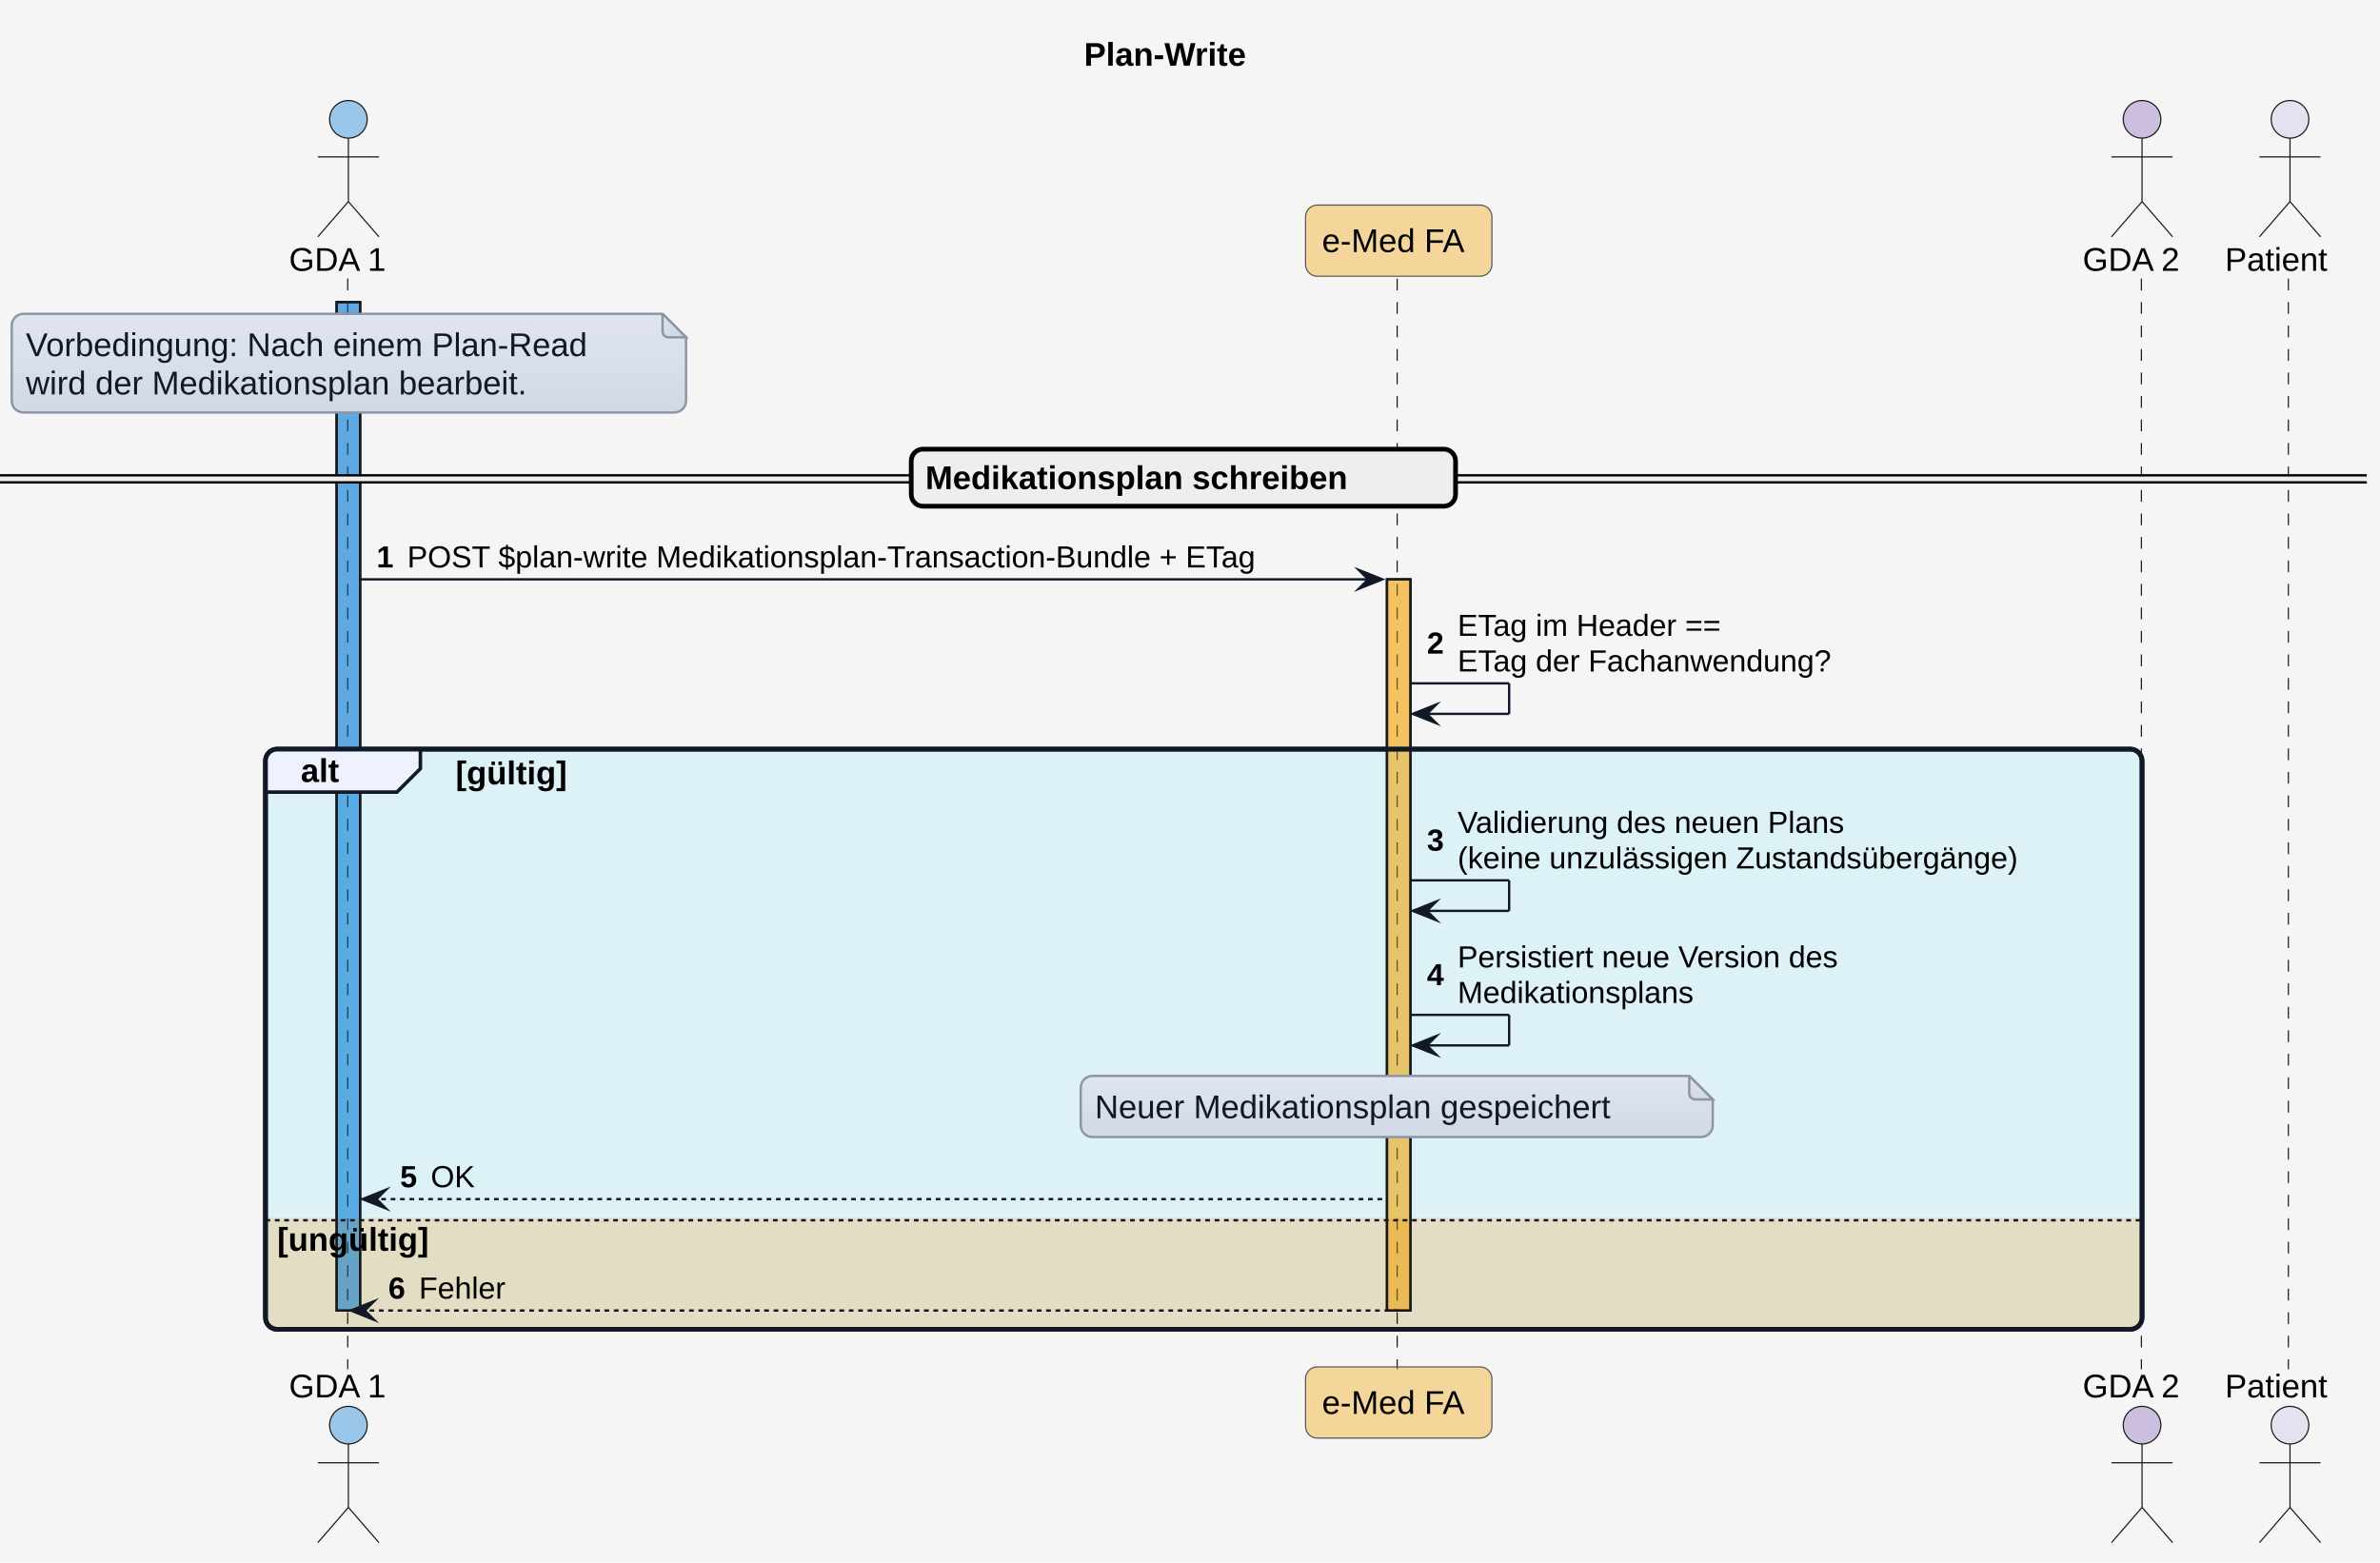
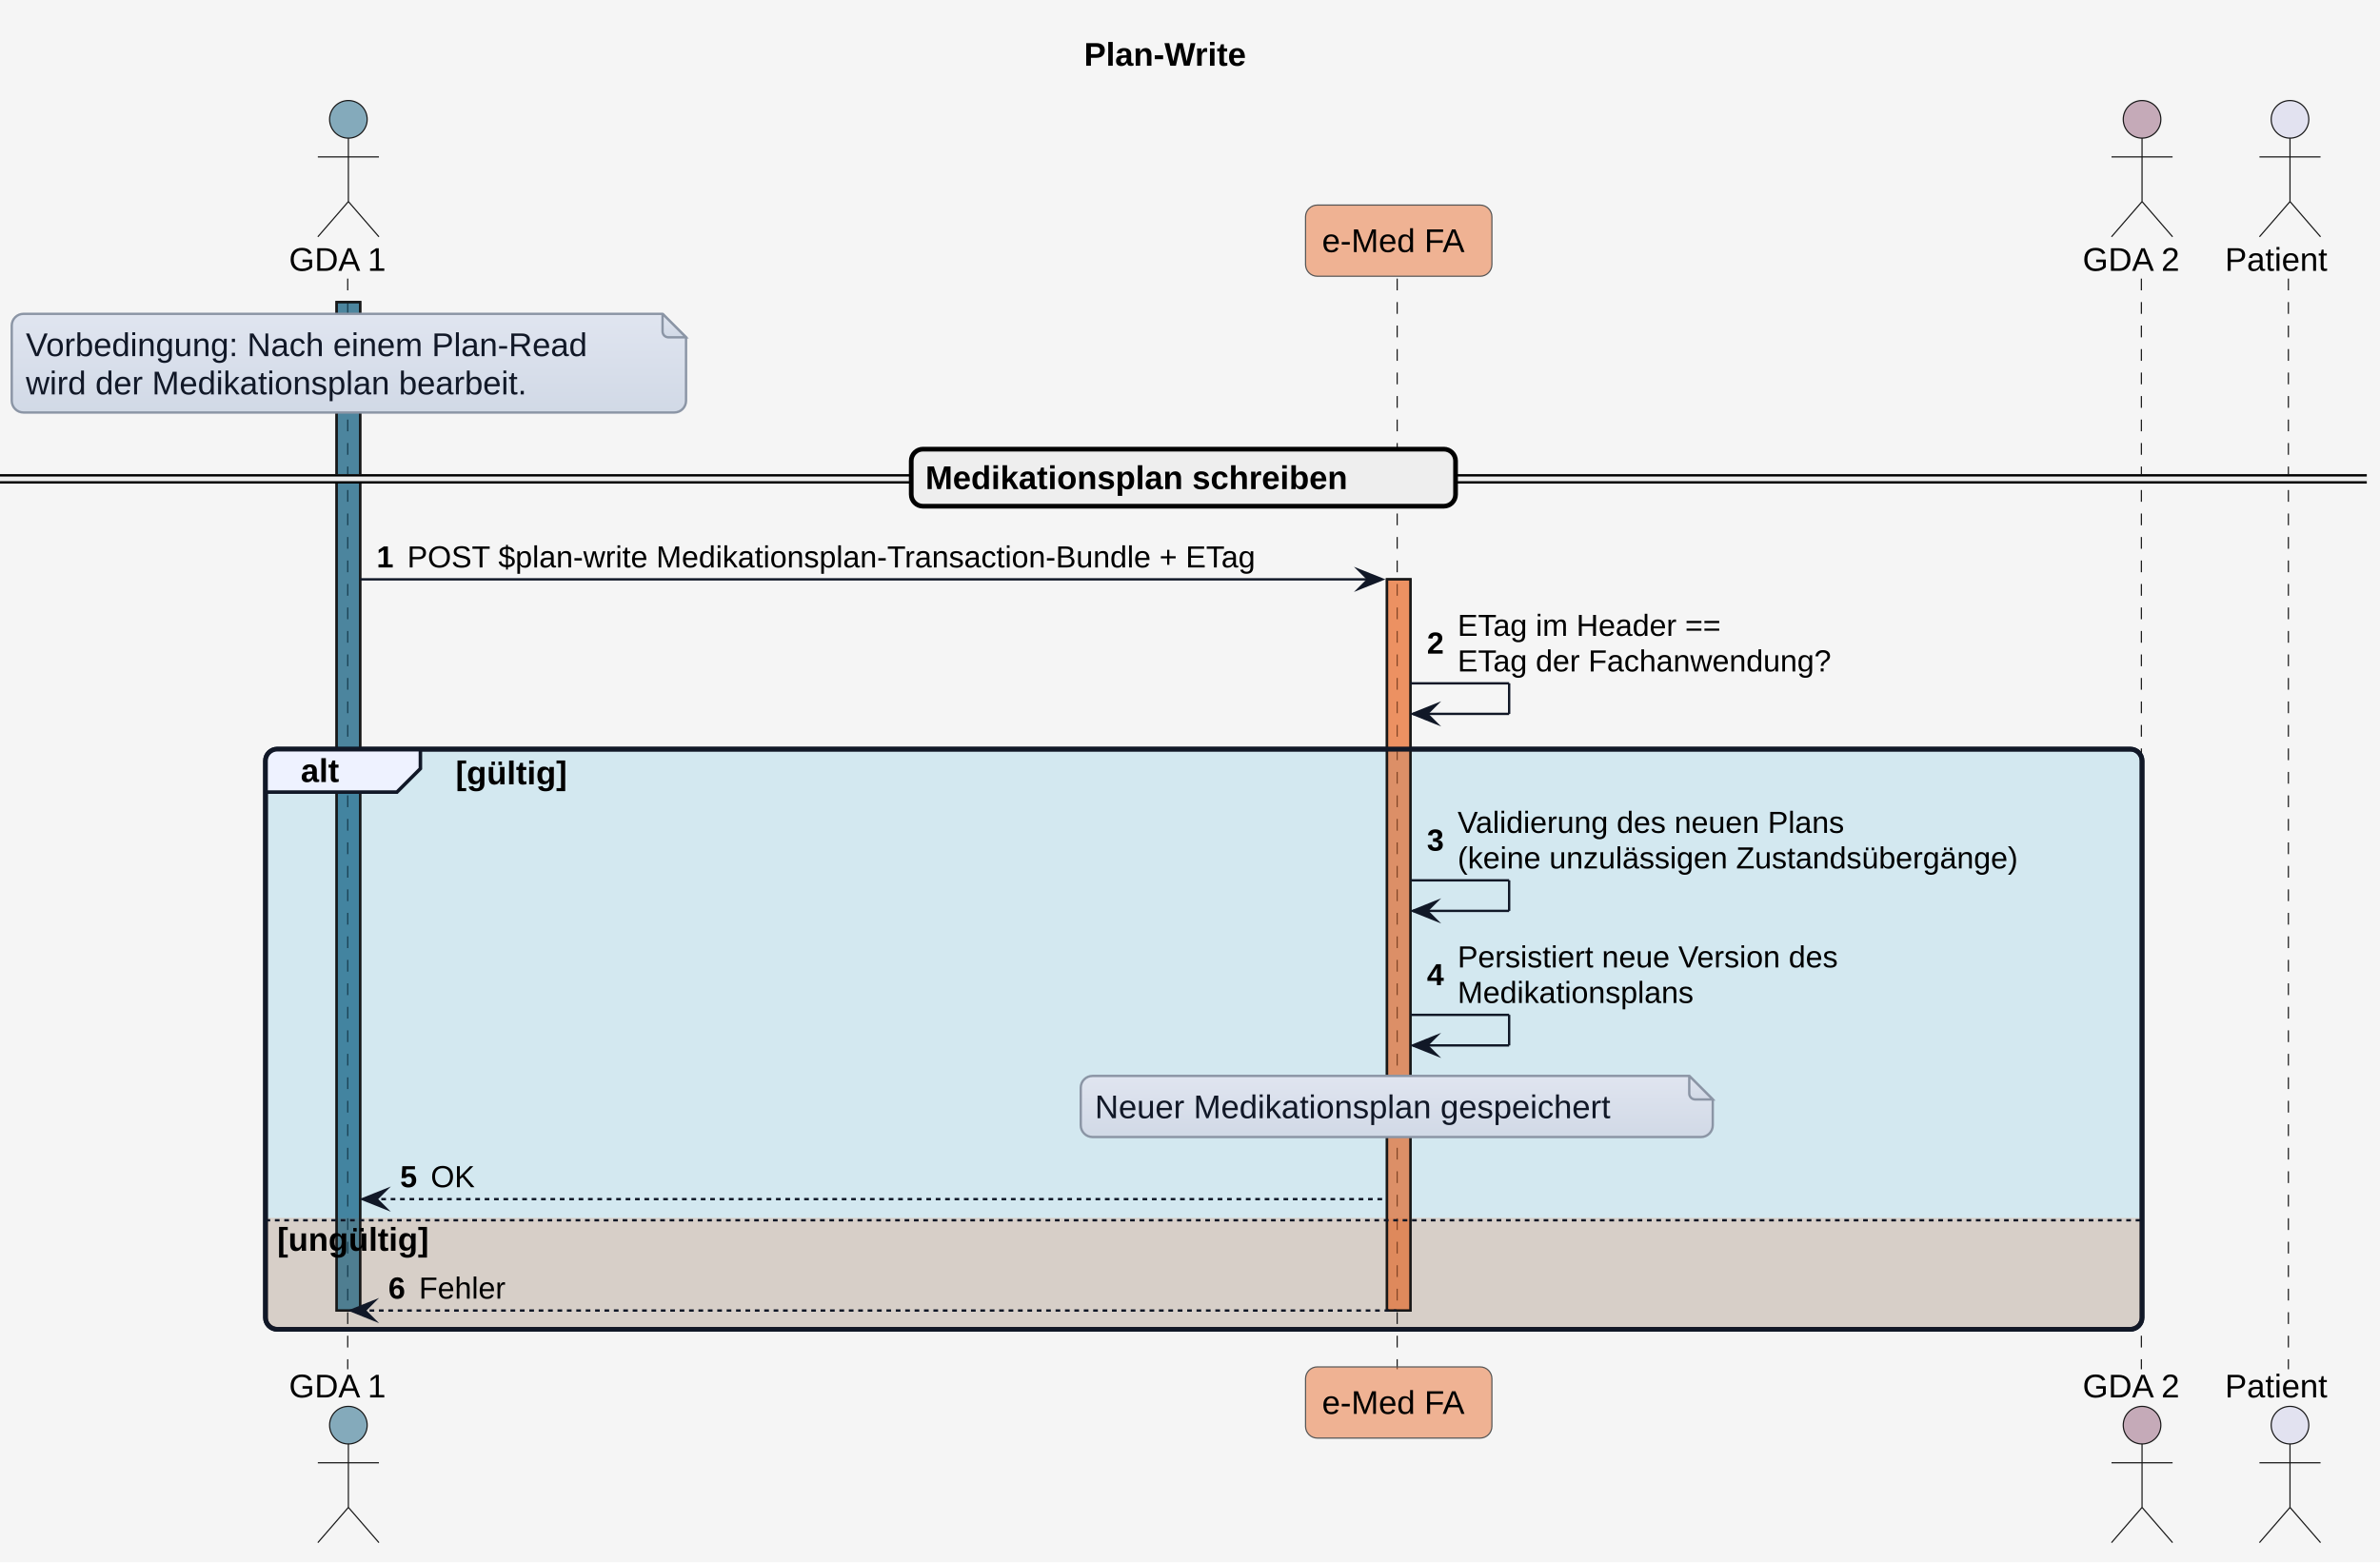
<svg xmlns="http://www.w3.org/2000/svg" contentStyleType="text/css" data-diagram-type="SEQUENCE" height="665px" preserveAspectRatio="none" style="width:1013px;height:665px;background:#F5F5F5;" version="1.1" viewBox="0 0 1013 665" width="1013px" zoomAndPan="magnify">
  <defs>
-     <linearGradient id="g1hadj7pcxk6o50" x1="50%" x2="50%" y1="0%" y2="100%">
+     <linearGradient id="g14u8reg2ihja70" x1="50%" x2="50%" y1="0%" y2="100%">
      <stop offset="0%" stop-color="#E0E5F0" />
      <stop offset="100%" stop-color="#D1D9E6" />
    </linearGradient>
  </defs>
  <g>
    <rect fill="#F5F5F5" height="665" style="stroke:none;stroke-width:1;" width="1013" x="0" y="0" />
    <g class="title" data-source-line="1">
      <text fill="#000000" font-family="'Arial'" font-size="14" font-weight="700" lengthAdjust="spacing" textLength="83.617" x="461.381" y="27.995">Plan-Write</text>
    </g>
    <g>
-       <rect fill="#0078D4" fill-opacity="0.376" height="429.273" style="stroke:#181818;stroke-width:1;" width="10" x="143.282" y="128.594" />
+       <rect fill="#156082" fill-opacity="0.502" height="429.273" style="stroke:#181818;stroke-width:1;" width="10" x="143.282" y="128.594" />
    </g>
    <g>
-       <rect fill="#F5A403" fill-opacity="0.376" height="311.25" style="stroke:#181818;stroke-width:1;" width="10" x="590.339" y="246.617" />
+       <rect fill="#E97132" fill-opacity="0.502" height="311.25" style="stroke:#181818;stroke-width:1;" width="10" x="590.339" y="246.617" />
    </g>
-     <rect fill="#50E6FF" fill-opacity="0.145" height="246.984" rx="5" ry="5" style="stroke:#111827;stroke-width:2;" width="798.722" x="113" y="318.883" />
-     <path d="M113,518.438 L911.722,518.438 L911.722,560.867 A5,5 0 0 1 906.722,565.867 L118,565.867 A5,5 0 0 1 113,560.867 L113,518.438" fill="#FF8C00" fill-opacity="0.208" style="stroke:none;stroke-width:1;" />
-     <g class="participant-lifeline" data-entity-uid="part1" data-qualified-name="GDA_1" data-source-line="50" id="part1-lifeline">
+     <rect fill="#0F9ED5" fill-opacity="0.145" height="246.984" rx="5" ry="5" style="stroke:#111827;stroke-width:2;" width="798.722" x="113" y="318.883" />
+     <path d="M113,518.438 L911.722,518.438 L911.722,560.867 A5,5 0 0 1 906.722,565.867 L118,565.867 A5,5 0 0 1 113,560.867 L113,518.438" fill="#E97132" fill-opacity="0.208" style="stroke:none;stroke-width:1;" />
+     <g class="participant-lifeline" data-entity-uid="part1" data-qualified-name="GDA_1" data-source-line="52" id="part1-lifeline">
      <g>
        <rect fill="#000000" fill-opacity="0" height="464.273" width="8" x="144.282" y="118.594" />
        <line style="stroke:#181818;stroke-width:0.5;stroke-dasharray:5,5;" x1="148" x2="148" y1="118.594" y2="582.867" />
      </g>
    </g>
-     <g class="participant-lifeline" data-entity-uid="part2" data-qualified-name="eMed_FA" data-source-line="51" id="part2-lifeline">
+     <g class="participant-lifeline" data-entity-uid="part2" data-qualified-name="eMed_FA" data-source-line="53" id="part2-lifeline">
      <g>
        <rect fill="#000000" fill-opacity="0" height="464.273" width="8" x="591.339" y="118.594" />
        <line style="stroke:#181818;stroke-width:0.5;stroke-dasharray:5,5;" x1="594.677" x2="594.677" y1="118.594" y2="582.867" />
      </g>
    </g>
-     <g class="participant-lifeline" data-entity-uid="part3" data-qualified-name="GDA_2" data-source-line="52" id="part3-lifeline">
+     <g class="participant-lifeline" data-entity-uid="part3" data-qualified-name="GDA_2" data-source-line="54" id="part3-lifeline">
      <g>
        <rect fill="#000000" fill-opacity="0" height="464.273" width="8" x="907.722" y="118.594" />
        <line style="stroke:#181818;stroke-width:0.5;stroke-dasharray:5,5;" x1="911.44" x2="911.44" y1="118.594" y2="582.867" />
      </g>
    </g>
-     <g class="participant-lifeline" data-entity-uid="part4" data-qualified-name="Patient" data-source-line="53" id="part4-lifeline">
+     <g class="participant-lifeline" data-entity-uid="part4" data-qualified-name="Patient" data-source-line="55" id="part4-lifeline">
      <g>
        <rect fill="#000000" fill-opacity="0" height="464.273" width="8" x="970.692" y="118.594" />
        <line style="stroke:#181818;stroke-width:0.5;stroke-dasharray:5,5;" x1="974.004" x2="974.004" y1="118.594" y2="582.867" />
      </g>
    </g>
-     <g class="participant participant-head" data-entity-uid="part1" data-qualified-name="GDA_1" data-source-line="50" id="part1-head">
+     <g class="participant participant-head" data-entity-uid="part1" data-qualified-name="GDA_1" data-source-line="52" id="part1-head">
      <text fill="#000000" font-family="'Arial'" font-size="14" lengthAdjust="spacing" textLength="44.563" x="123" y="115.292">GDA 1</text>
-       <ellipse cx="148.282" cy="50.797" fill="#0078D4" fill-opacity="0.376" rx="8" ry="8" style="stroke:#181818;stroke-width:0.5;" />
+       <ellipse cx="148.282" cy="50.797" fill="#156082" fill-opacity="0.502" rx="8" ry="8" style="stroke:#181818;stroke-width:0.5;" />
      <path d="M148.282,58.797 L148.282,85.797 M135.282,66.797 L161.282,66.797 M148.282,85.797 L135.282,100.797 M148.282,85.797 L161.282,100.797" fill="none" style="stroke:#181818;stroke-width:0.5;" />
    </g>
-     <g class="participant participant-tail" data-entity-uid="part1" data-qualified-name="GDA_1" data-source-line="50" id="part1-tail">
+     <g class="participant participant-tail" data-entity-uid="part1" data-qualified-name="GDA_1" data-source-line="52" id="part1-tail">
      <text fill="#000000" font-family="'Arial'" font-size="14" lengthAdjust="spacing" textLength="44.563" x="123" y="594.862">GDA 1</text>
-       <ellipse cx="148.282" cy="606.664" fill="#0078D4" fill-opacity="0.376" rx="8" ry="8" style="stroke:#181818;stroke-width:0.5;" />
+       <ellipse cx="148.282" cy="606.664" fill="#156082" fill-opacity="0.502" rx="8" ry="8" style="stroke:#181818;stroke-width:0.5;" />
      <path d="M148.282,614.664 L148.282,641.664 M135.282,622.664 L161.282,622.664 M148.282,641.664 L135.282,656.664 M148.282,641.664 L161.282,656.664" fill="none" style="stroke:#181818;stroke-width:0.5;" />
    </g>
-     <g class="participant participant-head" data-entity-uid="part2" data-qualified-name="eMed_FA" data-source-line="51" id="part2-head">
-       <rect fill="#F5A403" fill-opacity="0.376" height="30.297" rx="5" ry="5" style="stroke:#555555;stroke-width:0.5;" width="79.324" x="555.677" y="87.297" />
+     <g class="participant participant-head" data-entity-uid="part2" data-qualified-name="eMed_FA" data-source-line="53" id="part2-head">
+       <rect fill="#E97132" fill-opacity="0.502" height="30.297" rx="5" ry="5" style="stroke:#555555;stroke-width:0.5;" width="79.324" x="555.677" y="87.297" />
      <text fill="#000000" font-family="'Arial'" font-size="14" lengthAdjust="spacing" textLength="65.324" x="562.677" y="107.292">e-Med FA</text>
    </g>
-     <g class="participant participant-tail" data-entity-uid="part2" data-qualified-name="eMed_FA" data-source-line="51" id="part2-tail">
-       <rect fill="#F5A403" fill-opacity="0.376" height="30.297" rx="5" ry="5" style="stroke:#555555;stroke-width:0.5;" width="79.324" x="555.677" y="581.867" />
+     <g class="participant participant-tail" data-entity-uid="part2" data-qualified-name="eMed_FA" data-source-line="53" id="part2-tail">
+       <rect fill="#E97132" fill-opacity="0.502" height="30.297" rx="5" ry="5" style="stroke:#555555;stroke-width:0.5;" width="79.324" x="555.677" y="581.867" />
      <text fill="#000000" font-family="'Arial'" font-size="14" lengthAdjust="spacing" textLength="65.324" x="562.677" y="601.862">e-Med FA</text>
    </g>
-     <g class="participant participant-head" data-entity-uid="part3" data-qualified-name="GDA_2" data-source-line="52" id="part3-head">
+     <g class="participant participant-head" data-entity-uid="part3" data-qualified-name="GDA_2" data-source-line="54" id="part3-head">
      <text fill="#000000" font-family="'Arial'" font-size="14" lengthAdjust="spacing" textLength="44.563" x="886.44" y="115.292">GDA 2</text>
-       <ellipse cx="911.722" cy="50.797" fill="#8764B8" fill-opacity="0.376" rx="8" ry="8" style="stroke:#181818;stroke-width:0.5;" />
+       <ellipse cx="911.722" cy="50.797" fill="#96607D" fill-opacity="0.502" rx="8" ry="8" style="stroke:#181818;stroke-width:0.5;" />
      <path d="M911.722,58.797 L911.722,85.797 M898.722,66.797 L924.722,66.797 M911.722,85.797 L898.722,100.797 M911.722,85.797 L924.722,100.797" fill="none" style="stroke:#181818;stroke-width:0.5;" />
    </g>
-     <g class="participant participant-tail" data-entity-uid="part3" data-qualified-name="GDA_2" data-source-line="52" id="part3-tail">
+     <g class="participant participant-tail" data-entity-uid="part3" data-qualified-name="GDA_2" data-source-line="54" id="part3-tail">
      <text fill="#000000" font-family="'Arial'" font-size="14" lengthAdjust="spacing" textLength="44.563" x="886.44" y="594.862">GDA 2</text>
-       <ellipse cx="911.722" cy="606.664" fill="#8764B8" fill-opacity="0.376" rx="8" ry="8" style="stroke:#181818;stroke-width:0.5;" />
+       <ellipse cx="911.722" cy="606.664" fill="#96607D" fill-opacity="0.502" rx="8" ry="8" style="stroke:#181818;stroke-width:0.5;" />
      <path d="M911.722,614.664 L911.722,641.664 M898.722,622.664 L924.722,622.664 M911.722,641.664 L898.722,656.664 M911.722,641.664 L924.722,656.664" fill="none" style="stroke:#181818;stroke-width:0.5;" />
    </g>
-     <g class="participant participant-head" data-entity-uid="part4" data-qualified-name="Patient" data-source-line="53" id="part4-head">
+     <g class="participant participant-head" data-entity-uid="part4" data-qualified-name="Patient" data-source-line="55" id="part4-head">
      <text fill="#000000" font-family="'Arial'" font-size="14" lengthAdjust="spacing" textLength="49.376" x="947.004" y="115.292">Patient</text>
      <ellipse cx="974.692" cy="50.797" fill="#E2E2F0" rx="8" ry="8" style="stroke:#181818;stroke-width:0.5;" />
      <path d="M974.692,58.797 L974.692,85.797 M961.692,66.797 L987.692,66.797 M974.692,85.797 L961.692,100.797 M974.692,85.797 L987.692,100.797" fill="none" style="stroke:#181818;stroke-width:0.5;" />
    </g>
-     <g class="participant participant-tail" data-entity-uid="part4" data-qualified-name="Patient" data-source-line="53" id="part4-tail">
+     <g class="participant participant-tail" data-entity-uid="part4" data-qualified-name="Patient" data-source-line="55" id="part4-tail">
      <text fill="#000000" font-family="'Arial'" font-size="14" lengthAdjust="spacing" textLength="49.376" x="947.004" y="594.862">Patient</text>
      <ellipse cx="974.692" cy="606.664" fill="#E2E2F0" rx="8" ry="8" style="stroke:#181818;stroke-width:0.5;" />
      <path d="M974.692,614.664 L974.692,641.664 M961.692,622.664 L987.692,622.664 M974.692,641.664 L961.692,656.664 M974.692,641.664 L987.692,656.664" fill="none" style="stroke:#181818;stroke-width:0.5;" />
    </g>
    <g>
-       <rect fill="#0078D4" fill-opacity="0.376" height="429.273" style="stroke:#181818;stroke-width:1;" width="10" x="143.282" y="128.594" />
+       <rect fill="#156082" fill-opacity="0.502" height="429.273" style="stroke:#181818;stroke-width:1;" width="10" x="143.282" y="128.594" />
    </g>
    <g>
-       <rect fill="#F5A403" fill-opacity="0.376" height="311.25" style="stroke:#181818;stroke-width:1;" width="10" x="590.339" y="246.617" />
+       <rect fill="#E97132" fill-opacity="0.502" height="311.25" style="stroke:#181818;stroke-width:1;" width="10" x="590.339" y="246.617" />
    </g>
-     <path d="M5,138.594 L5,170.594 A5,5 0 0 0 10,175.594 L287,175.594 A5,5 0 0 0 292,170.594 L292,143.594 L282,133.594 L10,133.594 A5,5 0 0 0 5,138.594" fill="url(#g1hadj7pcxk6o50)" style="stroke:#8B95A5;stroke-width:1;" />
-     <path d="M282,133.594 L282,141.094 A2.5,2.5 0 0 0 284.5,143.594 L292,143.594 L282,133.594" fill="url(#g1hadj7pcxk6o50)" style="stroke:#8B95A5;stroke-width:1;" />
+     <path d="M5,138.594 L5,170.594 A5,5 0 0 0 10,175.594 L287,175.594 A5,5 0 0 0 292,170.594 L292,143.594 L282,133.594 L10,133.594 A5,5 0 0 0 5,138.594" fill="url(#g14u8reg2ihja70)" style="stroke:#8B95A5;stroke-width:1;" />
+     <path d="M282,133.594 L282,141.094 A2.5,2.5 0 0 0 284.5,143.594 L292,143.594 L282,133.594" fill="url(#g14u8reg2ihja70)" style="stroke:#8B95A5;stroke-width:1;" />
    <text fill="#111827" font-family="'Arial'" font-size="14" lengthAdjust="spacing" textLength="266.526" x="11" y="151.589">Vorbedingung: Nach einem Plan-Read</text>
    <text fill="#111827" font-family="'Arial'" font-size="14" lengthAdjust="spacing" textLength="244.248" x="11" y="167.886">wird der Medikationsplan bearbeit.</text>
    <rect fill="#EEEEEE" height="3" rx="5" ry="5" style="stroke:#EEEEEE;stroke-width:1;" width="1007.38" x="0" y="202.336" />
    <line style="stroke:#000000;stroke-width:1;" x1="0" x2="1007.38" y1="202.336" y2="202.336" />
    <line style="stroke:#000000;stroke-width:1;" x1="0" x2="1007.38" y1="205.336" y2="205.336" />
    <rect fill="#EEEEEE" height="24.297" rx="5" ry="5" style="stroke:#000000;stroke-width:2;" width="231.677" x="387.852" y="191.188" />
    <text fill="#000000" font-family="'Arial'" font-size="14" font-weight="700" lengthAdjust="spacing" textLength="212.803" x="393.852" y="208.183">Medikationsplan schreiben</text>
-     <g class="message" data-entity-1="part1" data-entity-2="part2" data-source-line="66" id="msg1">
+     <g class="message" data-entity-1="part1" data-entity-2="part2" data-source-line="68" id="msg1">
      <polygon fill="#111827" points="578.339,242.617,588.339,246.617,578.339,250.617,582.339,246.617" style="stroke:#111827;stroke-width:1;stroke-linejoin:miter;stroke-miterlimit:10;" />
      <line style="stroke:#111827;stroke-width:1;" x1="153.282" x2="584.339" y1="246.617" y2="246.617" />
      <text fill="#000000" font-family="'Arial'" font-size="13" font-weight="700" lengthAdjust="spacing" textLength="9.045" x="160.282" y="241.551">1</text>
      <text fill="#000000" font-family="'Arial'" font-size="13" lengthAdjust="spacing" textLength="405.012" x="173.327" y="241.551">POST $plan-write Medikationsplan-Transaction-Bundle + ETag</text>
    </g>
-     <g class="message" data-entity-1="part2" data-entity-2="part2" data-source-line="69" id="msg2">
+     <g class="message" data-entity-1="part2" data-entity-2="part2" data-source-line="71" id="msg2">
      <line style="stroke:#111827;stroke-width:1;" x1="600.339" x2="642.339" y1="290.883" y2="290.883" />
      <line style="stroke:#111827;stroke-width:1;" x1="642.339" x2="642.339" y1="290.883" y2="303.883" />
      <line style="stroke:#111827;stroke-width:1;" x1="601.339" x2="642.339" y1="303.883" y2="303.883" />
      <polygon fill="#111827" points="611.339,299.883,601.339,303.883,611.339,307.883,607.339,303.883" style="stroke:#111827;stroke-width:1;stroke-linejoin:miter;stroke-miterlimit:10;" />
      <text fill="#000000" font-family="'Arial'" font-size="13" font-weight="700" lengthAdjust="spacing" textLength="9.045" x="607.339" y="278.25">2</text>
      <text fill="#000000" font-family="'Arial'" font-size="13" lengthAdjust="spacing" textLength="130.165" x="620.385" y="270.684">ETag im Header ==</text>
      <text fill="#000000" font-family="'Arial'" font-size="13" lengthAdjust="spacing" textLength="176.02" x="620.385" y="285.817">ETag der Fachanwendung?</text>
    </g>
    <path d="M118,318.883 L178.939,318.883 L178.939,327.18 L168.939,337.18 L113,337.18 L113,323.883 A5,5 0 0 1 118,318.883" fill="#EEF2FF" style="stroke:#111827;stroke-width:1.5;" />
    <rect fill="none" height="246.984" rx="5" ry="5" style="stroke:#111827;stroke-width:2;" width="798.722" x="113" y="318.883" />
    <text fill="#000000" font-family="'Arial'" font-size="14" font-weight="700" lengthAdjust="spacing" textLength="20.939" x="128" y="332.878">alt</text>
    <text fill="#000000" font-family="'Arial'" font-size="14" font-weight="700" lengthAdjust="spacing" textLength="59.097" x="193.939" y="333.878">[gültig]</text>
-     <g class="message" data-entity-1="part2" data-entity-2="part2" data-source-line="72" id="msg3">
+     <g class="message" data-entity-1="part2" data-entity-2="part2" data-source-line="74" id="msg3">
      <line style="stroke:#111827;stroke-width:1;" x1="600.339" x2="642.339" y1="374.742" y2="374.742" />
      <line style="stroke:#111827;stroke-width:1;" x1="642.339" x2="642.339" y1="374.742" y2="387.742" />
      <line style="stroke:#111827;stroke-width:1;" x1="601.339" x2="642.339" y1="387.742" y2="387.742" />
      <polygon fill="#111827" points="611.339,383.742,601.339,387.742,611.339,391.742,607.339,387.742" style="stroke:#111827;stroke-width:1;stroke-linejoin:miter;stroke-miterlimit:10;" />
      <text fill="#000000" font-family="'Arial'" font-size="13" font-weight="700" lengthAdjust="spacing" textLength="9.045" x="607.339" y="362.11">3</text>
      <text fill="#000000" font-family="'Arial'" font-size="13" lengthAdjust="spacing" textLength="184.583" x="620.385" y="354.543">Validierung des neuen Plans</text>
      <text fill="#000000" font-family="'Arial'" font-size="13" lengthAdjust="spacing" textLength="269.337" x="620.385" y="369.676">(keine unzulässigen Zustandsübergänge)</text>
    </g>
-     <g class="message" data-entity-1="part2" data-entity-2="part2" data-source-line="73" id="msg4">
+     <g class="message" data-entity-1="part2" data-entity-2="part2" data-source-line="75" id="msg4">
      <line style="stroke:#111827;stroke-width:1;" x1="600.339" x2="642.339" y1="432.008" y2="432.008" />
      <line style="stroke:#111827;stroke-width:1;" x1="642.339" x2="642.339" y1="432.008" y2="445.008" />
      <line style="stroke:#111827;stroke-width:1;" x1="601.339" x2="642.339" y1="445.008" y2="445.008" />
      <polygon fill="#111827" points="611.339,441.008,601.339,445.008,611.339,449.008,607.339,445.008" style="stroke:#111827;stroke-width:1;stroke-linejoin:miter;stroke-miterlimit:10;" />
      <text fill="#000000" font-family="'Arial'" font-size="13" font-weight="700" lengthAdjust="spacing" textLength="9.045" x="607.339" y="419.375">4</text>
      <text fill="#000000" font-family="'Arial'" font-size="13" lengthAdjust="spacing" textLength="182.197" x="620.385" y="411.809">Persistiert neue Version des</text>
      <text fill="#000000" font-family="'Arial'" font-size="13" lengthAdjust="spacing" textLength="113.09" x="620.385" y="426.942">Medikationsplans</text>
    </g>
-     <path d="M460,463.008 L460,479.008 A5,5 0 0 0 465,484.008 L724,484.008 A5,5 0 0 0 729,479.008 L729,468.008 L719,458.008 L465,458.008 A5,5 0 0 0 460,463.008" fill="url(#g1hadj7pcxk6o50)" style="stroke:#8B95A5;stroke-width:1;" />
-     <path d="M719,458.008 L719,465.508 A2.5,2.5 0 0 0 721.5,468.008 L729,468.008 L719,458.008" fill="url(#g1hadj7pcxk6o50)" style="stroke:#8B95A5;stroke-width:1;" />
+     <path d="M460,463.008 L460,479.008 A5,5 0 0 0 465,484.008 L724,484.008 A5,5 0 0 0 729,479.008 L729,468.008 L719,458.008 L465,458.008 A5,5 0 0 0 460,463.008" fill="url(#g14u8reg2ihja70)" style="stroke:#8B95A5;stroke-width:1;" />
+     <path d="M719,458.008 L719,465.508 A2.5,2.5 0 0 0 721.5,468.008 L729,468.008 L719,458.008" fill="url(#g14u8reg2ihja70)" style="stroke:#8B95A5;stroke-width:1;" />
    <text fill="#111827" font-family="'Arial'" font-size="14" lengthAdjust="spacing" textLength="248.336" x="466" y="476.003">Neuer Medikationsplan gespeichert</text>
-     <g class="message" data-entity-1="part2" data-entity-2="part1" data-source-line="79" id="msg5">
+     <g class="message" data-entity-1="part2" data-entity-2="part1" data-source-line="81" id="msg5">
      <polygon fill="#111827" points="164.282,506.438,154.282,510.438,164.282,514.438,160.282,510.438" style="stroke:#111827;stroke-width:1;stroke-linejoin:miter;stroke-miterlimit:10;" />
      <line style="stroke:#111827;stroke-width:1;stroke-dasharray:2,2;" x1="158.282" x2="589.339" y1="510.438" y2="510.438" />
      <text fill="#000000" font-family="'Arial'" font-size="13" font-weight="700" lengthAdjust="spacing" textLength="9.045" x="170.282" y="505.372">5</text>
      <text fill="#000000" font-family="'Arial'" font-size="13" lengthAdjust="spacing" textLength="18.757" x="183.327" y="505.372">OK</text>
    </g>
    <line style="stroke:#111827;stroke-width:1;stroke-dasharray:2,2;" x1="113" x2="911.722" y1="519.438" y2="519.438" />
    <text fill="#000000" font-family="'Arial'" font-size="14" font-weight="700" lengthAdjust="spacing" textLength="79.03" x="118" y="532.433">[ungültig]</text>
-     <g class="message" data-entity-1="part2" data-entity-2="part1" data-source-line="83" id="msg6">
+     <g class="message" data-entity-1="part2" data-entity-2="part1" data-source-line="85" id="msg6">
      <polygon fill="#111827" points="159.282,553.867,149.282,557.867,159.282,561.867,155.282,557.867" style="stroke:#111827;stroke-width:1;stroke-linejoin:miter;stroke-miterlimit:10;" />
      <line style="stroke:#111827;stroke-width:1;stroke-dasharray:2,2;" x1="153.282" x2="594.339" y1="557.867" y2="557.867" />
      <text fill="#000000" font-family="'Arial'" font-size="13" font-weight="700" lengthAdjust="spacing" textLength="9.045" x="165.282" y="552.801">6</text>
      <text fill="#000000" font-family="'Arial'" font-size="13" lengthAdjust="spacing" textLength="40.669" x="178.327" y="552.801">Fehler</text>
    </g>
  </g>
</svg>
